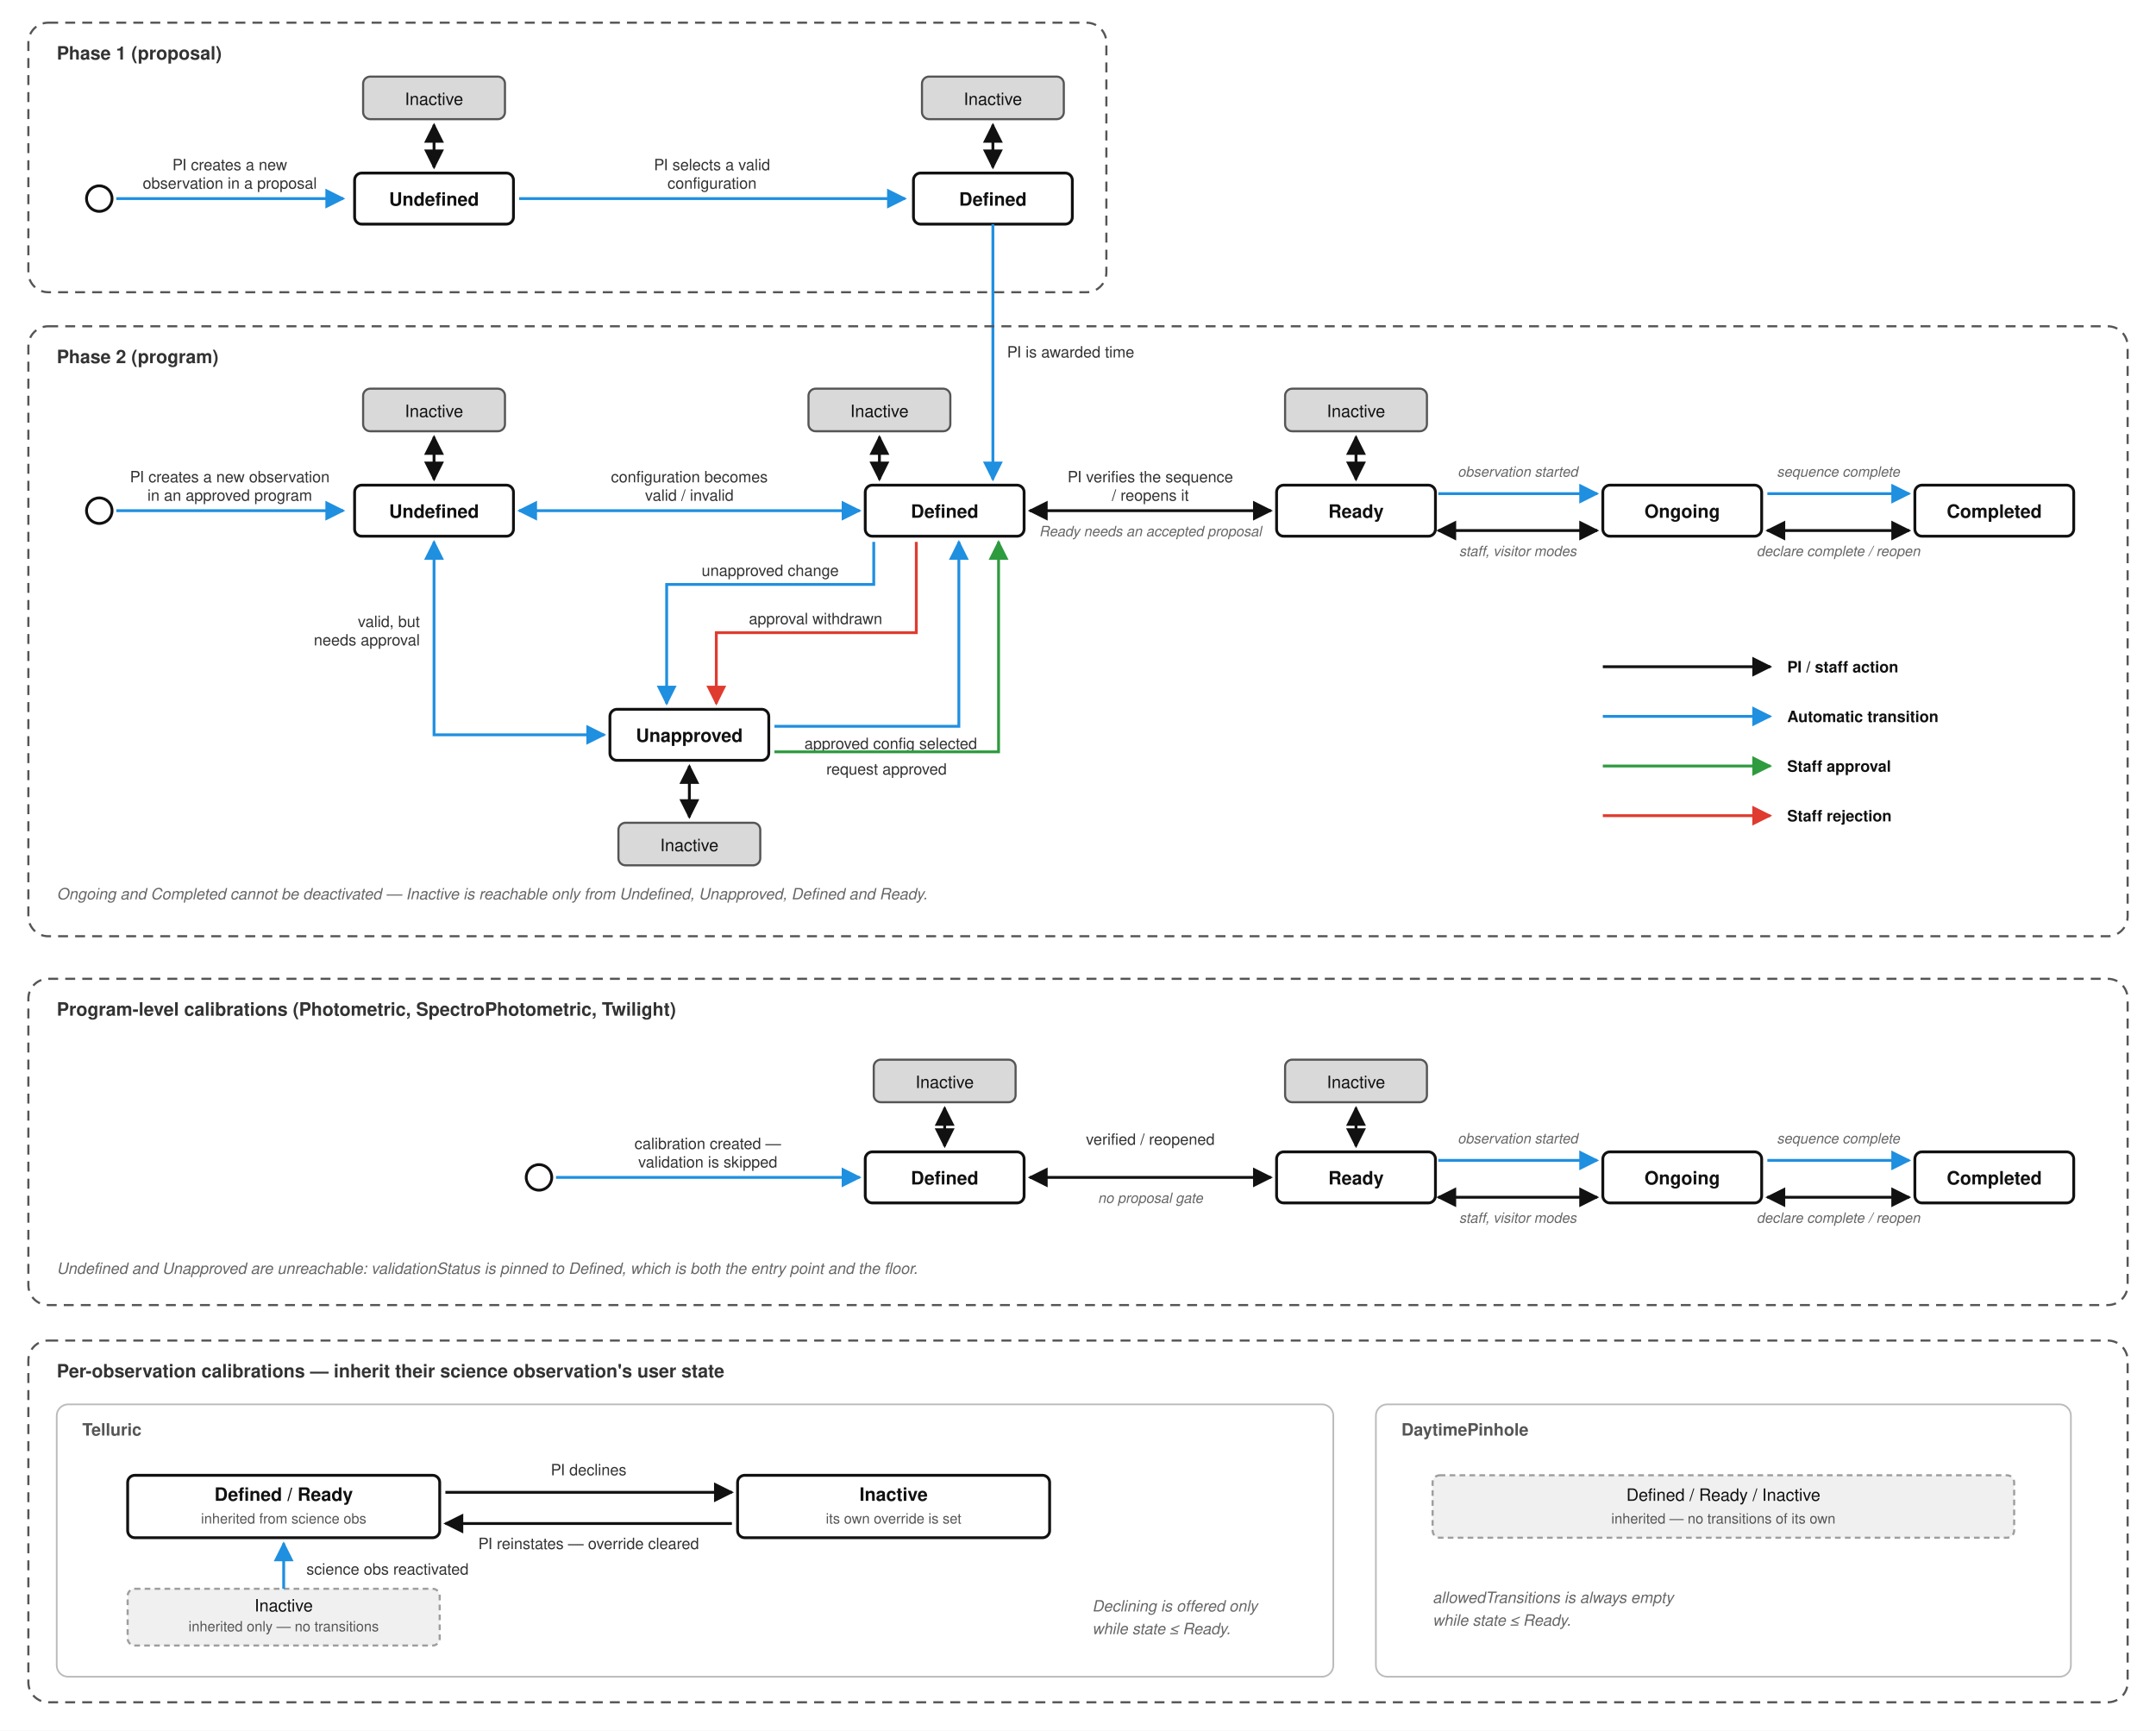
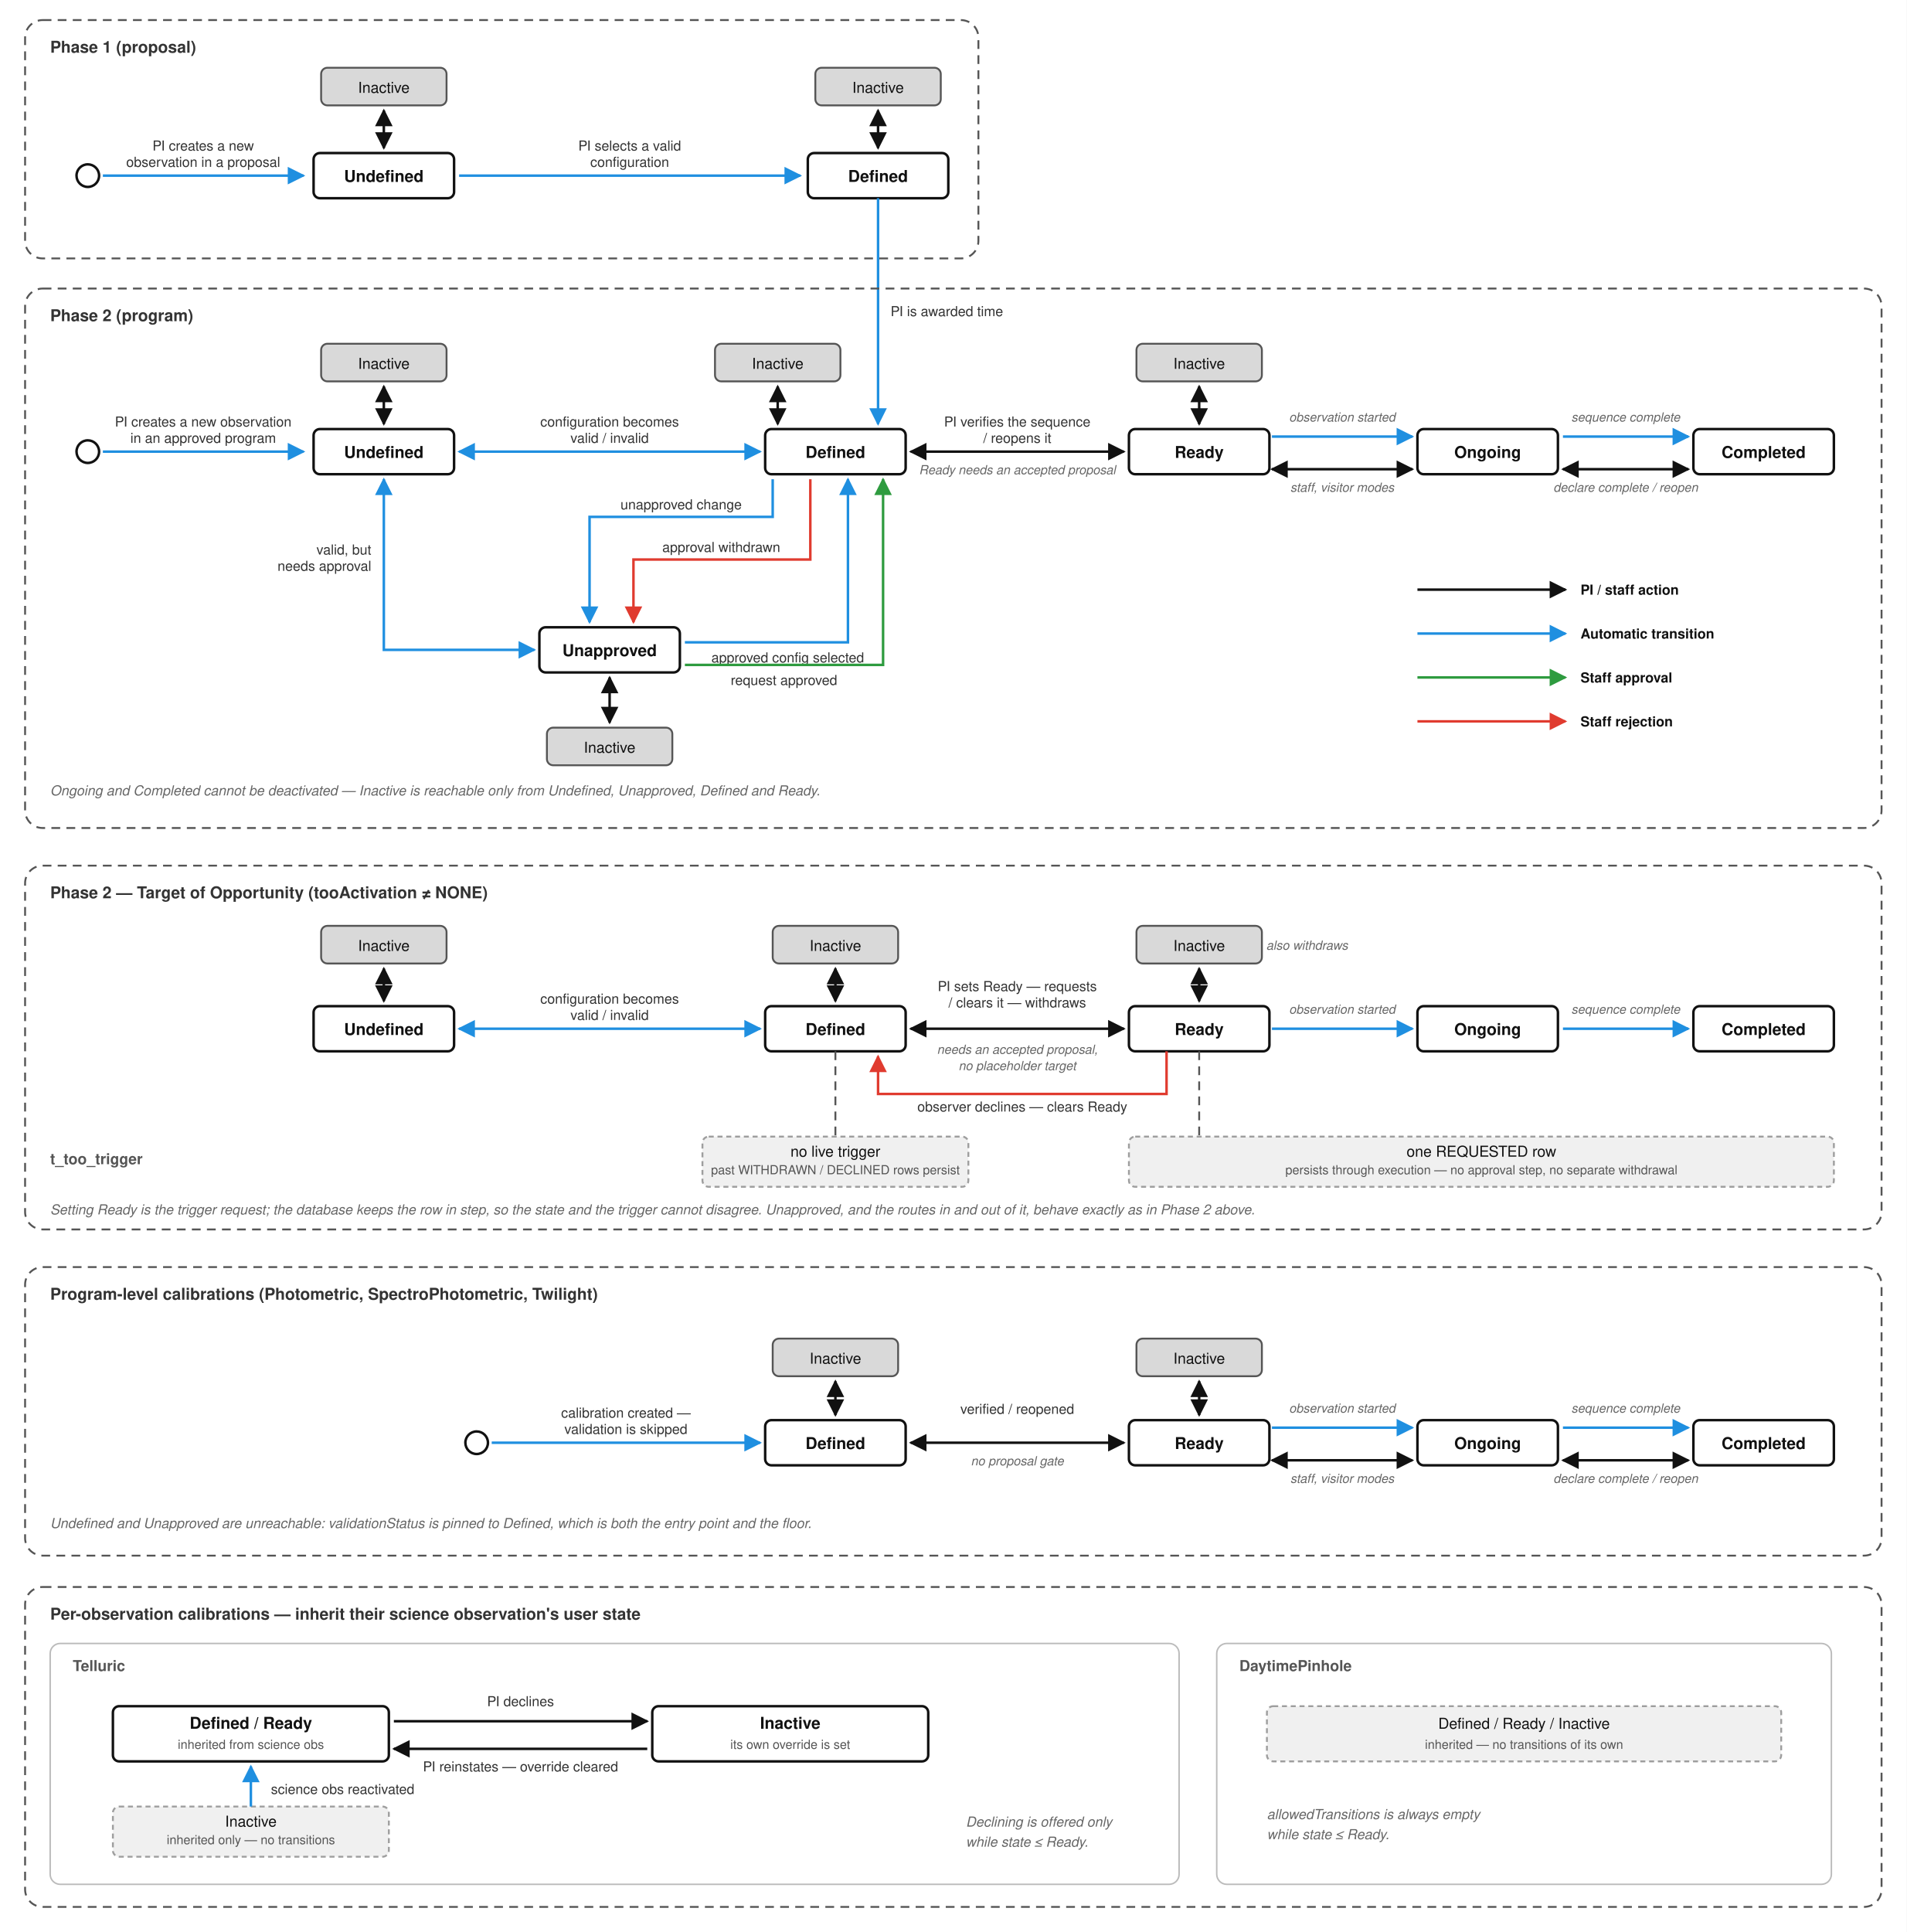
- <svg xmlns="http://www.w3.org/2000/svg" viewBox="0 0 1520 1220" width="1520" height="1220" font-family="Helvetica, Arial, sans-serif">
+ <svg xmlns="http://www.w3.org/2000/svg" viewBox="0 0 1520 1540" width="1520" height="1540" font-family="Helvetica, Arial, sans-serif">
  <defs>
    <marker id="ab-e" viewBox="0 0 10 10" refX="9" refY="5" markerWidth="7" markerHeight="7" orient="auto-start-reverse">
      <path d="M0,0 L10,5 L0,10 z" fill="#111111" />
    </marker>
    <marker id="ab-s" viewBox="0 0 10 10" refX="9" refY="5" markerWidth="7" markerHeight="7" orient="auto-start-reverse">
      <path d="M0,0 L10,5 L0,10 z" fill="#111111" />
    </marker>
    <marker id="au-e" viewBox="0 0 10 10" refX="9" refY="5" markerWidth="7" markerHeight="7" orient="auto-start-reverse">
      <path d="M0,0 L10,5 L0,10 z" fill="#1f8fe0" />
    </marker>
    <marker id="au-s" viewBox="0 0 10 10" refX="9" refY="5" markerWidth="7" markerHeight="7" orient="auto-start-reverse">
      <path d="M0,0 L10,5 L0,10 z" fill="#1f8fe0" />
    </marker>
    <marker id="ag-e" viewBox="0 0 10 10" refX="9" refY="5" markerWidth="7" markerHeight="7" orient="auto-start-reverse">
      <path d="M0,0 L10,5 L0,10 z" fill="#2e9b3f" />
    </marker>
    <marker id="ag-s" viewBox="0 0 10 10" refX="9" refY="5" markerWidth="7" markerHeight="7" orient="auto-start-reverse">
      <path d="M0,0 L10,5 L0,10 z" fill="#2e9b3f" />
    </marker>
    <marker id="ar-e" viewBox="0 0 10 10" refX="9" refY="5" markerWidth="7" markerHeight="7" orient="auto-start-reverse">
      <path d="M0,0 L10,5 L0,10 z" fill="#e03b2f" />
    </marker>
  </defs>
  <style>
    .box    { fill:#ffffff; stroke:#111111; stroke-width:2;   rx:5; }
    .inact  { fill:#d9d9d9; stroke:#555555; stroke-width:1.5; rx:5; }
    .locked { fill:#f0f0f0; stroke:#9e9e9e; stroke-width:1.5; stroke-dasharray:4 3; rx:5; }
    .st     { font-size:13px; fill:#111111; text-anchor:middle; font-weight:600; }
    .si     { font-size:12px; fill:#111111; text-anchor:middle; }
    .sub    { font-size:10px; fill:#555555; text-anchor:middle; }
    .el     { font-size:11px; fill:#333333; text-anchor:middle; }
    .els    { font-size:11px; fill:#333333; text-anchor:start; }
    .ele    { font-size:11px; fill:#333333; text-anchor:end; }
    .note   { font-size:10px; fill:#666666; font-style:italic; text-anchor:middle; }
    .phase  { font-size:13px; fill:#333333; font-weight:700; }
    .grp    { font-size:12px; fill:#555555; font-weight:700; }
    .leg    { font-size:11px; fill:#111111; font-weight:700; text-anchor:start; }
    .foot   { font-size:11px; fill:#666666; font-style:italic; text-anchor:start; }
    .black  { stroke:#111111; stroke-width:2; fill:none; }
    .blue   { stroke:#1f8fe0; stroke-width:2; fill:none; }
    .green  { stroke:#2e9b3f; stroke-width:2; fill:none; }
    .red    { stroke:#e03b2f; stroke-width:2; fill:none; }
    .cont   { fill:none; stroke:#555555; stroke-width:1.5; stroke-dasharray:7 5; }
    .grpbox { fill:none; stroke:#bbbbbb; stroke-width:1.2; }
  </style>
-   <rect x="0" y="0" width="1520" height="1220" fill="#ffffff" />
+   <rect x="0" y="0" width="1520" height="1540" fill="#ffffff" />
  <rect class="cont" x="20" y="16" width="760" height="190" rx="14" />
  <text class="phase" x="40" y="42">Phase 1 (proposal)</text>
  <circle cx="70" cy="140" r="9" fill="#ffffff" stroke="#111111" stroke-width="2" />
  <line class="blue" x1="82" y1="140" x2="242" y2="140" marker-end="url(#au-e)" />
  <text class="el" x="162" y="120">PI creates a new</text>
  <text class="el" x="162" y="133">observation in a proposal</text>
  <rect class="inact" x="256" y="54" width="100" height="30" />
  <text class="si" x="306" y="74">Inactive</text>
  <line class="black" x1="306" y1="88" x2="306" y2="118" marker-end="url(#ab-e)" marker-start="url(#ab-s)" />
  <rect class="box" x="250" y="122" width="112" height="36" />
  <text class="st" x="306" y="145">Undefined</text>
  <line class="blue" x1="366" y1="140" x2="638" y2="140" marker-end="url(#au-e)" />
  <text class="el" x="502" y="120">PI selects a valid</text>
  <text class="el" x="502" y="133">configuration</text>
  <rect class="inact" x="650" y="54" width="100" height="30" />
  <text class="si" x="700" y="74">Inactive</text>
  <line class="black" x1="700" y1="88" x2="700" y2="118" marker-end="url(#ab-e)" marker-start="url(#ab-s)" />
  <rect class="box" x="644" y="122" width="112" height="36" />
  <text class="st" x="700" y="145">Defined</text>
  <line class="blue" x1="700" y1="158" x2="700" y2="338" marker-end="url(#au-e)" />
  <text class="els" x="710" y="252">PI is awarded time</text>
  <rect class="cont" x="20" y="230" width="1480" height="430" rx="14" />
  <text class="phase" x="40" y="256">Phase 2 (program)</text>
  <circle cx="70" cy="360" r="9" fill="#ffffff" stroke="#111111" stroke-width="2" />
  <line class="blue" x1="82" y1="360" x2="242" y2="360" marker-end="url(#au-e)" />
  <text class="el" x="162" y="340">PI creates a new observation</text>
  <text class="el" x="162" y="353">in an approved program</text>
  <rect class="inact" x="256" y="274" width="100" height="30" />
  <text class="si" x="306" y="294">Inactive</text>
  <line class="black" x1="306" y1="308" x2="306" y2="338" marker-end="url(#ab-e)" marker-start="url(#ab-s)" />
  <rect class="box" x="250" y="342" width="112" height="36" />
  <text class="st" x="306" y="365">Undefined</text>
  <line class="blue" x1="366" y1="360" x2="606" y2="360" marker-end="url(#au-e)" marker-start="url(#au-s)" />
  <text class="el" x="486" y="340">configuration becomes</text>
  <text class="el" x="486" y="353">valid / invalid</text>
  <rect class="inact" x="570" y="274" width="100" height="30" />
  <text class="si" x="620" y="294">Inactive</text>
  <line class="black" x1="620" y1="308" x2="620" y2="338" marker-end="url(#ab-e)" marker-start="url(#ab-s)" />
  <rect class="box" x="610" y="342" width="112" height="36" />
  <text class="st" x="666" y="365">Defined</text>
  <path class="blue" d="M306,382 L306,518 L426,518" marker-end="url(#au-e)" marker-start="url(#au-s)" />
  <text class="ele" x="296" y="442">valid, but</text>
  <text class="ele" x="296" y="455">needs approval</text>
  <rect class="box" x="430" y="500" width="112" height="36" />
  <text class="st" x="486" y="523">Unapproved</text>
  <line class="black" x1="486" y1="540" x2="486" y2="576" marker-end="url(#ab-e)" marker-start="url(#ab-s)" />
  <rect class="inact" x="436" y="580" width="100" height="30" />
  <text class="si" x="486" y="600">Inactive</text>
  <path class="blue" d="M616,382 L616,412 L470,412 L470,496" marker-end="url(#au-e)" />
  <text class="el" x="543" y="406">unapproved change</text>
  <path class="red" d="M646,382 L646,446 L505,446 L505,496" marker-end="url(#ar-e)" />
  <text class="el" x="575" y="440">approval withdrawn</text>
  <path class="blue" d="M546,512 L676,512 L676,382" marker-end="url(#au-e)" />
  <text class="el" x="628" y="528">approved config selected</text>
  <path class="green" d="M546,530 L704,530 L704,382" marker-end="url(#ag-e)" />
  <text class="el" x="625" y="546">request approved</text>
  <line class="black" x1="726" y1="360" x2="896" y2="360" marker-end="url(#ab-e)" marker-start="url(#ab-s)" />
  <text class="el" x="811" y="340">PI verifies the sequence</text>
  <text class="el" x="811" y="353">/ reopens it</text>
  <text class="note" x="811" y="378">Ready needs an accepted proposal</text>
  <rect class="inact" x="906" y="274" width="100" height="30" />
  <text class="si" x="956" y="294">Inactive</text>
  <line class="black" x1="956" y1="308" x2="956" y2="338" marker-end="url(#ab-e)" marker-start="url(#ab-s)" />
  <rect class="box" x="900" y="342" width="112" height="36" />
  <text class="st" x="956" y="365">Ready</text>
  <line class="blue" x1="1014" y1="348" x2="1126" y2="348" marker-end="url(#au-e)" />
  <text class="note" x="1070" y="336">observation started</text>
  <line class="black" x1="1014" y1="374" x2="1126" y2="374" marker-end="url(#ab-e)" marker-start="url(#ab-s)" />
  <text class="note" x="1070" y="392">staff, visitor modes</text>
  <rect class="box" x="1130" y="342" width="112" height="36" />
  <text class="st" x="1186" y="365">Ongoing</text>
  <line class="blue" x1="1246" y1="348" x2="1346" y2="348" marker-end="url(#au-e)" />
  <text class="note" x="1296" y="336">sequence complete</text>
  <line class="black" x1="1246" y1="374" x2="1346" y2="374" marker-end="url(#ab-e)" marker-start="url(#ab-s)" />
  <text class="note" x="1296" y="392">declare complete / reopen</text>
  <rect class="box" x="1350" y="342" width="112" height="36" />
  <text class="st" x="1406" y="365">Completed</text>
  <line class="black" x1="1130" y1="470" x2="1248" y2="470" marker-end="url(#ab-e)" />
  <text class="leg" x="1260" y="474">PI / staff action</text>
  <line class="blue" x1="1130" y1="505" x2="1248" y2="505" marker-end="url(#au-e)" />
  <text class="leg" x="1260" y="509">Automatic transition</text>
  <line class="green" x1="1130" y1="540" x2="1248" y2="540" marker-end="url(#ag-e)" />
  <text class="leg" x="1260" y="544">Staff approval</text>
  <line class="red" x1="1130" y1="575" x2="1248" y2="575" marker-end="url(#ar-e)" />
  <text class="leg" x="1260" y="579">Staff rejection</text>
  <text class="foot" x="40" y="634">Ongoing and Completed cannot be deactivated — Inactive is reachable only from Undefined, Unapproved, Defined and Ready.</text>
-   <rect class="cont" x="20" y="690" width="1480" height="230" rx="14" />
-   <text class="phase" x="40" y="716">Program-level calibrations (Photometric, SpectroPhotometric, Twilight)</text>
-   <circle cx="380" cy="830" r="9" fill="#ffffff" stroke="#111111" stroke-width="2" />
-   <line class="blue" x1="392" y1="830" x2="606" y2="830" marker-end="url(#au-e)" />
-   <text class="el" x="499" y="810">calibration created —</text>
-   <text class="el" x="499" y="823">validation is skipped</text>
-   <rect class="inact" x="616" y="747" width="100" height="30" />
-   <text class="si" x="666" y="767">Inactive</text>
-   <line class="black" x1="666" y1="781" x2="666" y2="808" marker-end="url(#ab-e)" marker-start="url(#ab-s)" />
-   <rect class="box" x="610" y="812" width="112" height="36" />
-   <text class="st" x="666" y="835">Defined</text>
-   <line class="black" x1="726" y1="830" x2="896" y2="830" marker-end="url(#ab-e)" marker-start="url(#ab-s)" />
-   <text class="el" x="811" y="807">verified / reopened</text>
-   <text class="note" x="811" y="848">no proposal gate</text>
-   <rect class="inact" x="906" y="747" width="100" height="30" />
-   <text class="si" x="956" y="767">Inactive</text>
-   <line class="black" x1="956" y1="781" x2="956" y2="808" marker-end="url(#ab-e)" marker-start="url(#ab-s)" />
-   <rect class="box" x="900" y="812" width="112" height="36" />
-   <text class="st" x="956" y="835">Ready</text>
-   <line class="blue" x1="1014" y1="818" x2="1126" y2="818" marker-end="url(#au-e)" />
-   <text class="note" x="1070" y="806">observation started</text>
-   <line class="black" x1="1014" y1="844" x2="1126" y2="844" marker-end="url(#ab-e)" marker-start="url(#ab-s)" />
-   <text class="note" x="1070" y="862">staff, visitor modes</text>
-   <rect class="box" x="1130" y="812" width="112" height="36" />
-   <text class="st" x="1186" y="835">Ongoing</text>
-   <line class="blue" x1="1246" y1="818" x2="1346" y2="818" marker-end="url(#au-e)" />
-   <text class="note" x="1296" y="806">sequence complete</text>
-   <line class="black" x1="1246" y1="844" x2="1346" y2="844" marker-end="url(#ab-e)" marker-start="url(#ab-s)" />
-   <text class="note" x="1296" y="862">declare complete / reopen</text>
-   <rect class="box" x="1350" y="812" width="112" height="36" />
-   <text class="st" x="1406" y="835">Completed</text>
-   <text class="foot" x="40" y="898">Undefined and Unapproved are unreachable: validationStatus is pinned to Defined, which is both the entry point and the floor.</text>
-   <rect class="cont" x="20" y="945" width="1480" height="255" rx="14" />
-   <text class="phase" x="40" y="971">Per-observation calibrations — inherit their science observation's user state</text>
-   <rect class="grpbox" x="40" y="990" width="900" height="192" rx="8" />
-   <text class="grp" x="58" y="1012">Telluric</text>
-   <rect class="box" x="90" y="1040" width="220" height="44" />
-   <text class="st" x="200" y="1058">Defined / Ready</text>
-   <text class="sub" x="200" y="1074">inherited from science obs</text>
-   <line class="black" x1="314" y1="1052" x2="516" y2="1052" marker-end="url(#ab-e)" />
-   <text class="el" x="415" y="1040">PI declines</text>
-   <line class="black" x1="516" y1="1074" x2="314" y2="1074" marker-end="url(#ab-e)" />
-   <text class="el" x="415" y="1092">PI reinstates — override cleared</text>
-   <rect class="box" x="520" y="1040" width="220" height="44" />
-   <text class="st" x="630" y="1058">Inactive</text>
-   <text class="sub" x="630" y="1074">its own override is set</text>
-   <rect class="locked" x="90" y="1120" width="220" height="40" />
-   <text class="si" x="200" y="1136">Inactive</text>
-   <text class="sub" x="200" y="1150">inherited only — no transitions</text>
-   <line class="blue" x1="200" y1="1120" x2="200" y2="1088" marker-end="url(#au-e)" />
-   <text class="els" x="216" y="1110">science obs reactivated</text>
-   <text class="foot" x="770" y="1136">Declining is offered only</text>
-   <text class="foot" x="770" y="1152">while state ≤ Ready.</text>
-   <rect class="grpbox" x="970" y="990" width="490" height="192" rx="8" />
-   <text class="grp" x="988" y="1012">DaytimePinhole</text>
-   <rect class="locked" x="1010" y="1040" width="410" height="44" />
-   <text class="si" x="1215" y="1058">Defined / Ready / Inactive</text>
-   <text class="sub" x="1215" y="1074">inherited — no transitions of its own</text>
-   <text class="foot" x="1010" y="1130">allowedTransitions is always empty</text>
-   <text class="foot" x="1010" y="1146">while state ≤ Ready.</text>
+   <rect class="cont" x="20" y="690" width="1480" height="290" rx="14" />
+   <text class="phase" x="40" y="716">Phase 2 — Target of Opportunity (tooActivation ≠ NONE)</text>
+   <rect class="inact" x="256" y="738" width="100" height="30" />
+   <text class="si" x="306" y="758">Inactive</text>
+   <line class="black" x1="306" y1="772" x2="306" y2="798" marker-end="url(#ab-e)" marker-start="url(#ab-s)" />
+   <rect class="box" x="250" y="802" width="112" height="36" />
+   <text class="st" x="306" y="825">Undefined</text>
+   <line class="blue" x1="366" y1="820" x2="606" y2="820" marker-end="url(#au-e)" marker-start="url(#au-s)" />
+   <text class="el" x="486" y="800">configuration becomes</text>
+   <text class="el" x="486" y="813">valid / invalid</text>
+   <rect class="inact" x="616" y="738" width="100" height="30" />
+   <text class="si" x="666" y="758">Inactive</text>
+   <line class="black" x1="666" y1="772" x2="666" y2="798" marker-end="url(#ab-e)" marker-start="url(#ab-s)" />
+   <rect class="box" x="610" y="802" width="112" height="36" />
+   <text class="st" x="666" y="825">Defined</text>
+   <line class="black" x1="726" y1="820" x2="896" y2="820" marker-end="url(#ab-e)" marker-start="url(#ab-s)" />
+   <text class="el" x="811" y="790">PI sets Ready — requests</text>
+   <text class="el" x="811" y="803">/ clears it — withdraws</text>
+   <text class="note" x="811" y="840">needs an accepted proposal,</text>
+   <text class="note" x="811" y="853">no placeholder target</text>
+   <rect class="inact" x="906" y="738" width="100" height="30" />
+   <text class="si" x="956" y="758">Inactive</text>
+   <line class="black" x1="956" y1="772" x2="956" y2="798" marker-end="url(#ab-e)" marker-start="url(#ab-s)" />
+   <text class="note" x="1042" y="757">also withdraws</text>
+   <rect class="box" x="900" y="802" width="112" height="36" />
+   <text class="st" x="956" y="825">Ready</text>
+   <line class="blue" x1="1014" y1="820" x2="1126" y2="820" marker-end="url(#au-e)" />
+   <text class="note" x="1070" y="808">observation started</text>
+   <rect class="box" x="1130" y="802" width="112" height="36" />
+   <text class="st" x="1186" y="825">Ongoing</text>
+   <line class="blue" x1="1246" y1="820" x2="1346" y2="820" marker-end="url(#au-e)" />
+   <text class="note" x="1296" y="808">sequence complete</text>
+   <rect class="box" x="1350" y="802" width="112" height="36" />
+   <text class="st" x="1406" y="825">Completed</text>
+   <path class="red" d="M930,838 L930,872 L700,872 L700,842" marker-end="url(#ar-e)" />
+   <text class="el" x="815" y="886">observer declines — clears Ready</text>
+   <text class="grp" x="40" y="928">t_too_trigger</text>
+   <line class="cont" x1="666" y1="838" x2="666" y2="906" />
+   <line class="cont" x1="956" y1="838" x2="956" y2="906" />
+   <rect class="locked" x="560" y="906" width="212" height="40" />
+   <text class="si" x="666" y="922">no live trigger</text>
+   <text class="sub" x="666" y="936">past WITHDRAWN / DECLINED rows persist</text>
+   <rect class="locked" x="900" y="906" width="562" height="40" />
+   <text class="si" x="1181" y="922">one REQUESTED row</text>
+   <text class="sub" x="1181" y="936">persists through execution — no approval step, no separate withdrawal</text>
+   <text class="foot" x="40" y="968">Setting Ready is the trigger request; the database keeps the row in step, so the state and the trigger cannot disagree. Unapproved, and the routes in and out of it, behave exactly as in Phase 2 above.</text>
+   <rect class="cont" x="20" y="1010" width="1480" height="230" rx="14" />
+   <text class="phase" x="40" y="1036">Program-level calibrations (Photometric, SpectroPhotometric, Twilight)</text>
+   <circle cx="380" cy="1150" r="9" fill="#ffffff" stroke="#111111" stroke-width="2" />
+   <line class="blue" x1="392" y1="1150" x2="606" y2="1150" marker-end="url(#au-e)" />
+   <text class="el" x="499" y="1130">calibration created —</text>
+   <text class="el" x="499" y="1143">validation is skipped</text>
+   <rect class="inact" x="616" y="1067" width="100" height="30" />
+   <text class="si" x="666" y="1087">Inactive</text>
+   <line class="black" x1="666" y1="1101" x2="666" y2="1128" marker-end="url(#ab-e)" marker-start="url(#ab-s)" />
+   <rect class="box" x="610" y="1132" width="112" height="36" />
+   <text class="st" x="666" y="1155">Defined</text>
+   <line class="black" x1="726" y1="1150" x2="896" y2="1150" marker-end="url(#ab-e)" marker-start="url(#ab-s)" />
+   <text class="el" x="811" y="1127">verified / reopened</text>
+   <text class="note" x="811" y="1168">no proposal gate</text>
+   <rect class="inact" x="906" y="1067" width="100" height="30" />
+   <text class="si" x="956" y="1087">Inactive</text>
+   <line class="black" x1="956" y1="1101" x2="956" y2="1128" marker-end="url(#ab-e)" marker-start="url(#ab-s)" />
+   <rect class="box" x="900" y="1132" width="112" height="36" />
+   <text class="st" x="956" y="1155">Ready</text>
+   <line class="blue" x1="1014" y1="1138" x2="1126" y2="1138" marker-end="url(#au-e)" />
+   <text class="note" x="1070" y="1126">observation started</text>
+   <line class="black" x1="1014" y1="1164" x2="1126" y2="1164" marker-end="url(#ab-e)" marker-start="url(#ab-s)" />
+   <text class="note" x="1070" y="1182">staff, visitor modes</text>
+   <rect class="box" x="1130" y="1132" width="112" height="36" />
+   <text class="st" x="1186" y="1155">Ongoing</text>
+   <line class="blue" x1="1246" y1="1138" x2="1346" y2="1138" marker-end="url(#au-e)" />
+   <text class="note" x="1296" y="1126">sequence complete</text>
+   <line class="black" x1="1246" y1="1164" x2="1346" y2="1164" marker-end="url(#ab-e)" marker-start="url(#ab-s)" />
+   <text class="note" x="1296" y="1182">declare complete / reopen</text>
+   <rect class="box" x="1350" y="1132" width="112" height="36" />
+   <text class="st" x="1406" y="1155">Completed</text>
+   <text class="foot" x="40" y="1218">Undefined and Unapproved are unreachable: validationStatus is pinned to Defined, which is both the entry point and the floor.</text>
+   <rect class="cont" x="20" y="1265" width="1480" height="255" rx="14" />
+   <text class="phase" x="40" y="1291">Per-observation calibrations — inherit their science observation's user state</text>
+   <rect class="grpbox" x="40" y="1310" width="900" height="192" rx="8" />
+   <text class="grp" x="58" y="1332">Telluric</text>
+   <rect class="box" x="90" y="1360" width="220" height="44" />
+   <text class="st" x="200" y="1378">Defined / Ready</text>
+   <text class="sub" x="200" y="1394">inherited from science obs</text>
+   <line class="black" x1="314" y1="1372" x2="516" y2="1372" marker-end="url(#ab-e)" />
+   <text class="el" x="415" y="1360">PI declines</text>
+   <line class="black" x1="516" y1="1394" x2="314" y2="1394" marker-end="url(#ab-e)" />
+   <text class="el" x="415" y="1412">PI reinstates — override cleared</text>
+   <rect class="box" x="520" y="1360" width="220" height="44" />
+   <text class="st" x="630" y="1378">Inactive</text>
+   <text class="sub" x="630" y="1394">its own override is set</text>
+   <rect class="locked" x="90" y="1440" width="220" height="40" />
+   <text class="si" x="200" y="1456">Inactive</text>
+   <text class="sub" x="200" y="1470">inherited only — no transitions</text>
+   <line class="blue" x1="200" y1="1440" x2="200" y2="1408" marker-end="url(#au-e)" />
+   <text class="els" x="216" y="1430">science obs reactivated</text>
+   <text class="foot" x="770" y="1456">Declining is offered only</text>
+   <text class="foot" x="770" y="1472">while state ≤ Ready.</text>
+   <rect class="grpbox" x="970" y="1310" width="490" height="192" rx="8" />
+   <text class="grp" x="988" y="1332">DaytimePinhole</text>
+   <rect class="locked" x="1010" y="1360" width="410" height="44" />
+   <text class="si" x="1215" y="1378">Defined / Ready / Inactive</text>
+   <text class="sub" x="1215" y="1394">inherited — no transitions of its own</text>
+   <text class="foot" x="1010" y="1450">allowedTransitions is always empty</text>
+   <text class="foot" x="1010" y="1466">while state ≤ Ready.</text>
</svg>
